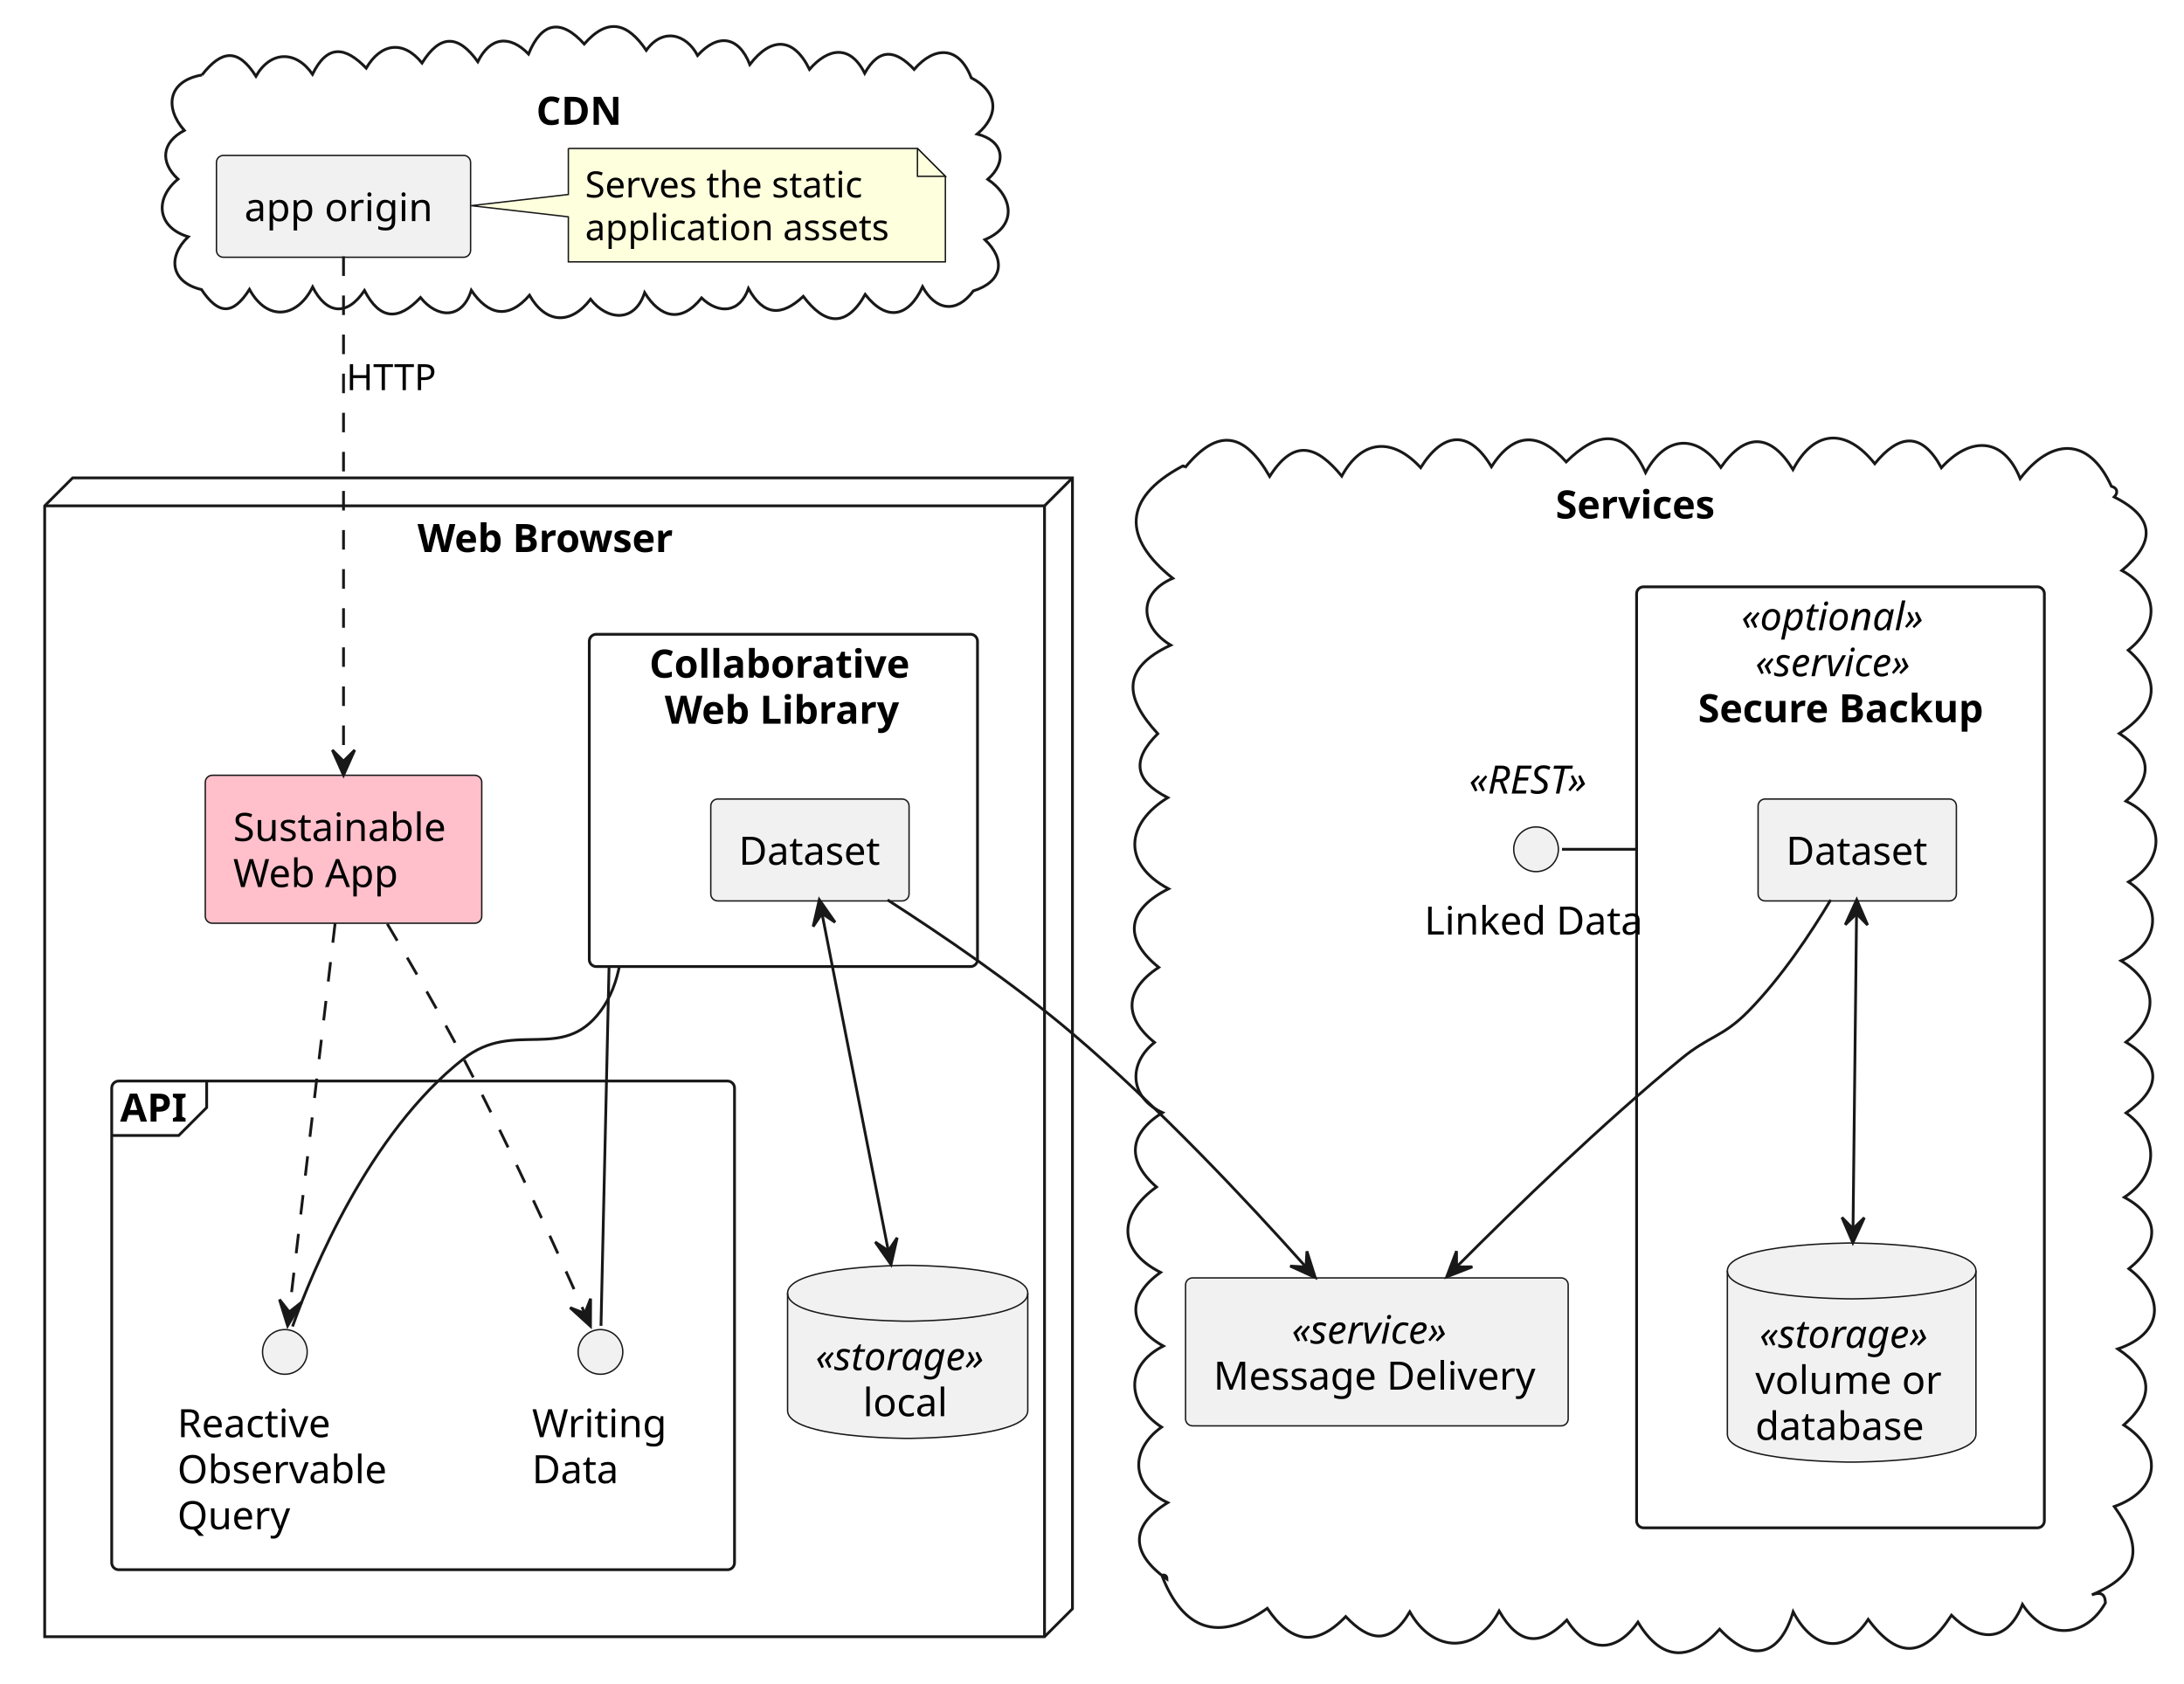
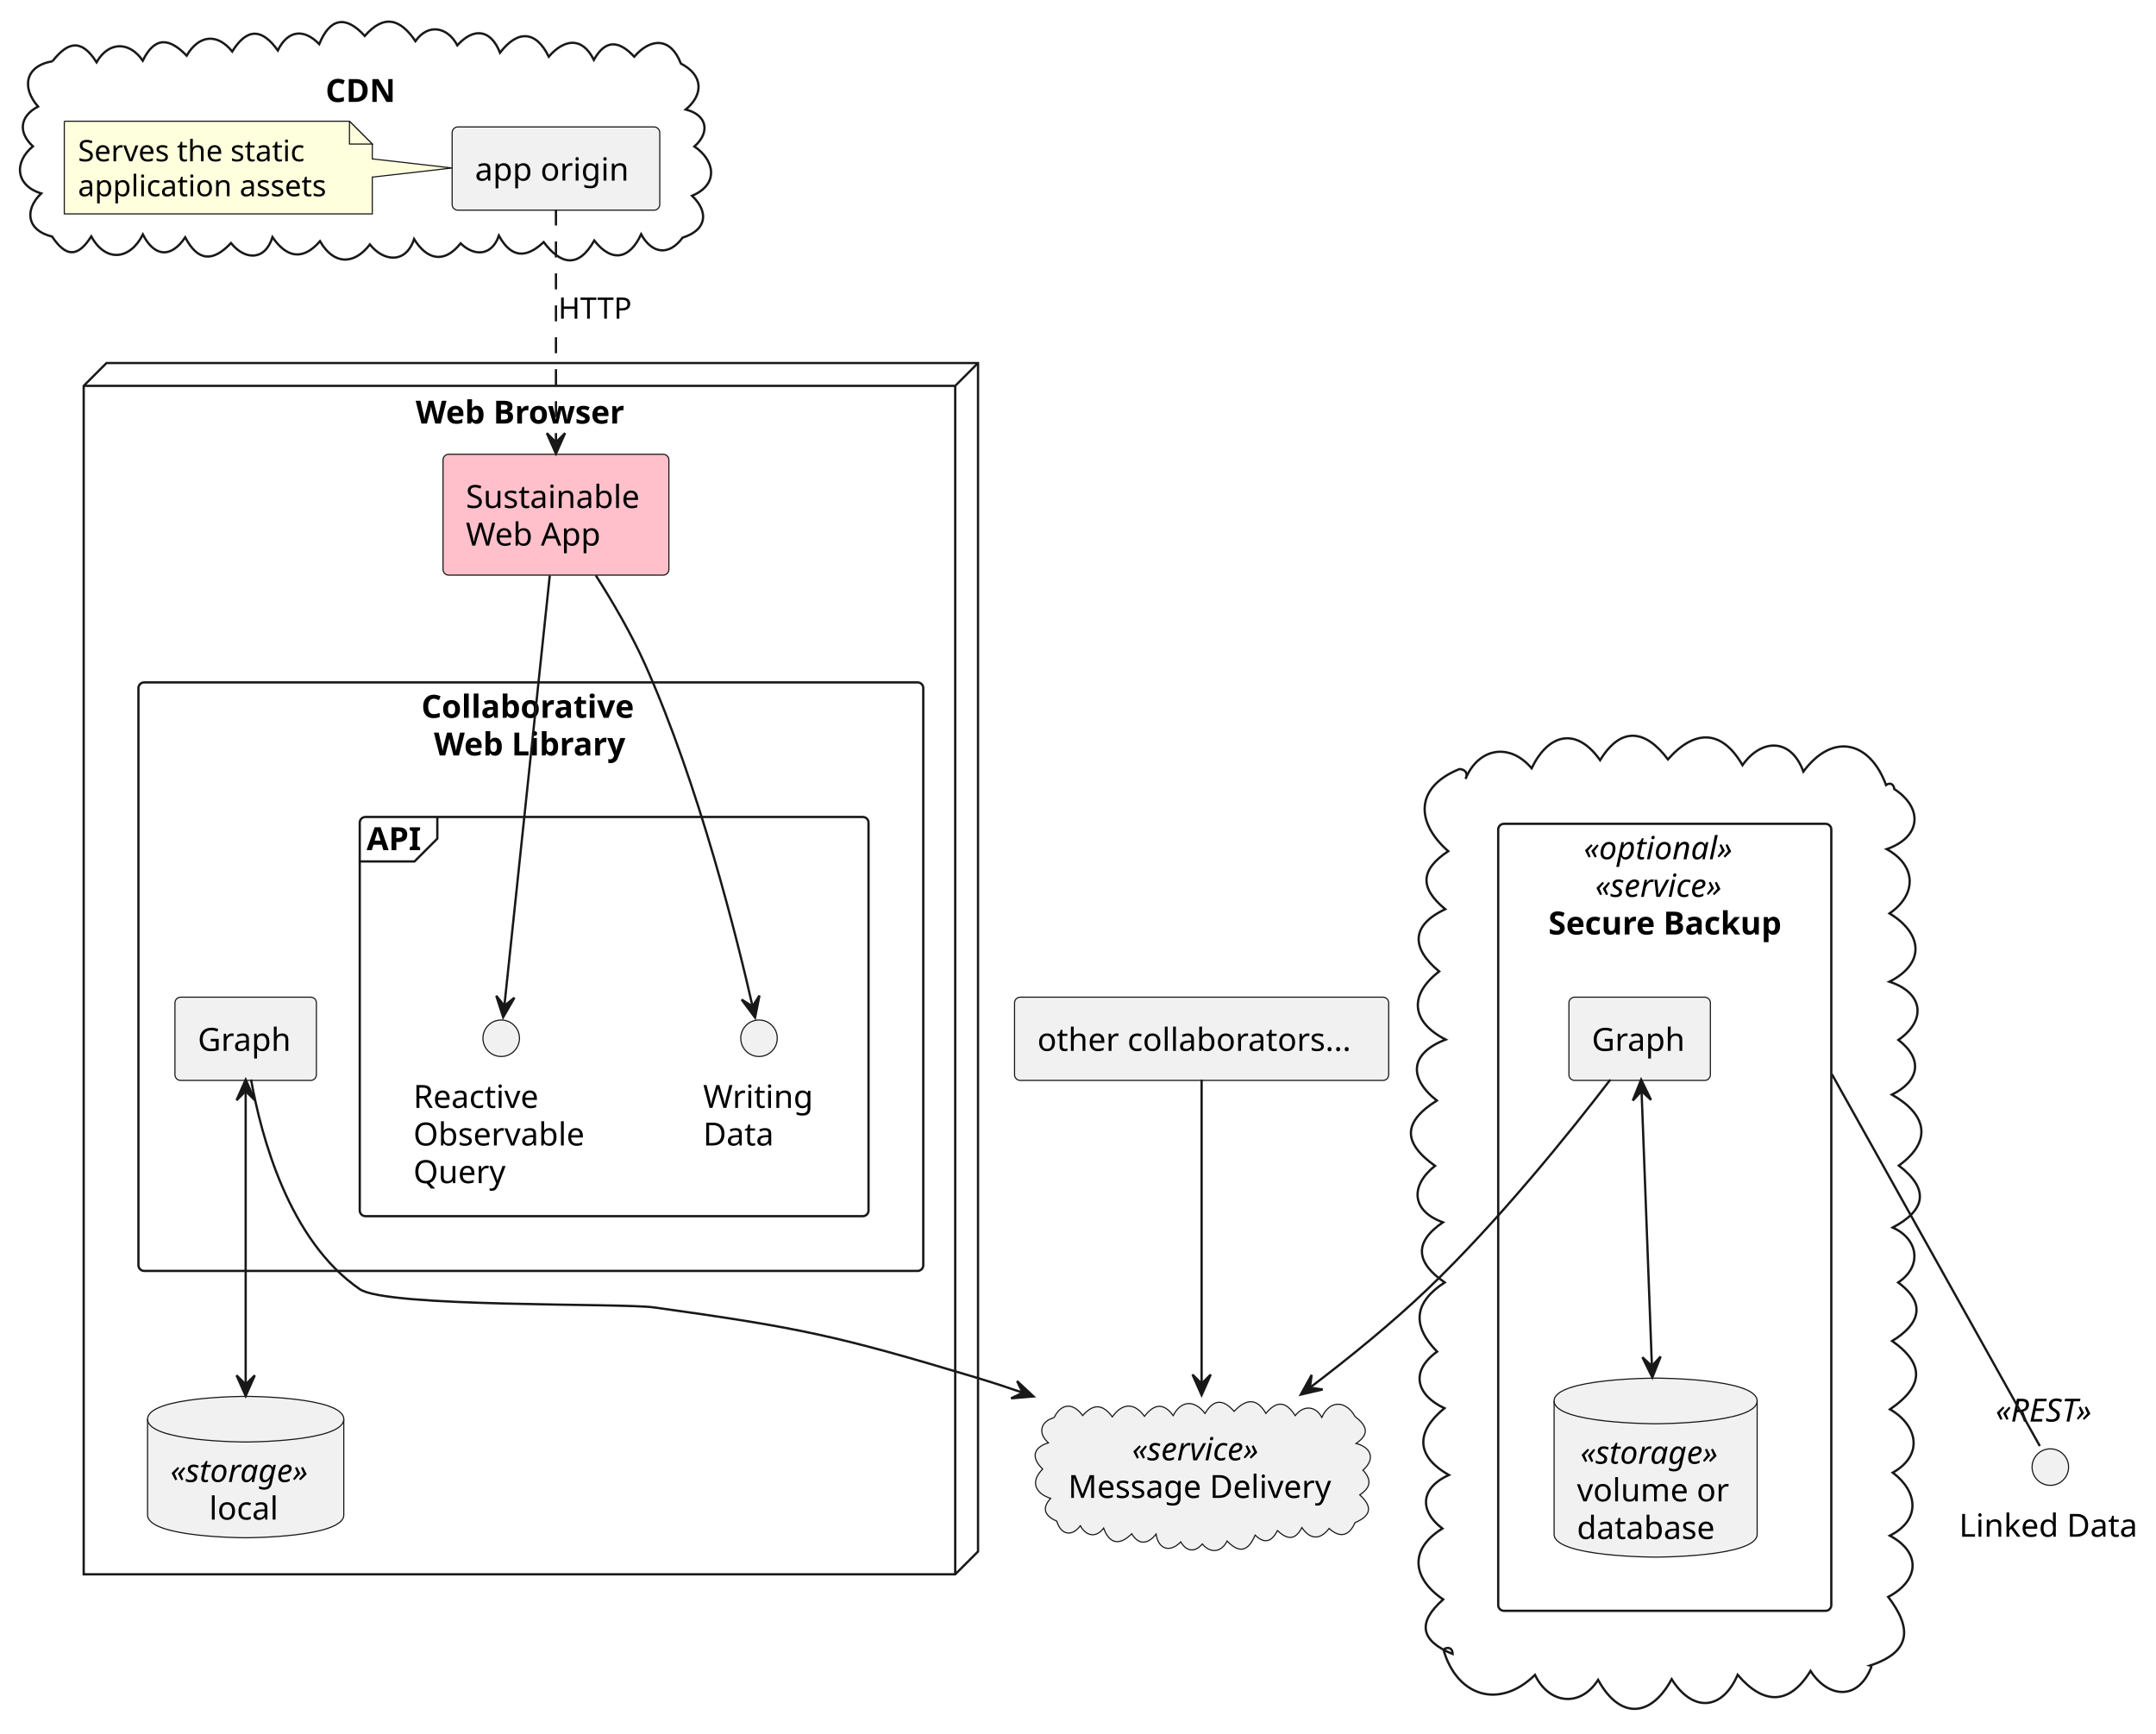
- <svg xmlns="http://www.w3.org/2000/svg" contentStyleType="text/css" height="603px" preserveAspectRatio="none" style="width:782px;height:603px;background:#FFFFFF;" version="1.1" viewBox="0 0 782 603" width="782px" zoomAndPan="magnify">
+ <svg xmlns="http://www.w3.org/2000/svg" contentStyleType="text/css" height="760px" preserveAspectRatio="none" style="width:945px;height:760px;background:#FFFFFF;" version="1.1" viewBox="0 0 945 760" width="945px" zoomAndPan="magnify">
  <defs />
  <g>
    <g id="cluster_Web Browser">
-       <polygon fill="none" points="16,181.15,26,171.15,384,171.15,384,576.15,374,586.15,16,586.15,16,181.15" style="stroke:#181818;stroke-width:1.0;" />
-       <line style="stroke:#181818;stroke-width:1.0;" x1="374" x2="384" y1="181.15" y2="171.15" />
-       <line style="stroke:#181818;stroke-width:1.0;" x1="16" x2="374" y1="181.15" y2="181.15" />
-       <line style="stroke:#181818;stroke-width:1.0;" x1="374" x2="374" y1="181.15" y2="586.15" />
-       <text fill="#000000" font-family="sans-serif" font-size="14" font-weight="bold" lengthAdjust="spacing" textLength="93" x="149.5" y="197.685">Web Browser</text>
+       <polygon fill="none" points="36.682,169.15,46.682,159.15,428.682,159.15,428.682,680.15,418.682,690.15,36.682,690.15,36.682,169.15" style="stroke:#181818;stroke-width:1.0;" />
+       <line style="stroke:#181818;stroke-width:1.0;" x1="418.682" x2="428.682" y1="169.15" y2="159.15" />
+       <line style="stroke:#181818;stroke-width:1.0;" x1="36.682" x2="418.682" y1="169.15" y2="169.15" />
+       <line style="stroke:#181818;stroke-width:1.0;" x1="418.682" x2="418.682" y1="169.15" y2="690.15" />
+       <text fill="#000000" font-family="sans-serif" font-size="14" font-weight="bold" lengthAdjust="spacing" textLength="93" x="182.182" y="185.685">Web Browser</text>
    </g>
    <g id="cluster_cwl">
-       <rect fill="none" height="119" rx="2.5" ry="2.5" style="stroke:#181818;stroke-width:1.0;" width="139" x="211" y="227.15" />
-       <text fill="#000000" font-family="sans-serif" font-size="14" font-weight="bold" lengthAdjust="spacing" textLength="96" x="232.5" y="242.685">Collaborative</text>
-       <text fill="#000000" font-family="sans-serif" font-size="14" font-weight="bold" lengthAdjust="spacing" textLength="85" x="238" y="259.173">Web Library</text>
+       <rect fill="none" height="258" rx="2.5" ry="2.5" style="stroke:#181818;stroke-width:1.0;" width="344" x="60.682" y="299.15" />
+       <text fill="#000000" font-family="sans-serif" font-size="14" font-weight="bold" lengthAdjust="spacing" textLength="96" x="184.682" y="314.685">Collaborative</text>
+       <text fill="#000000" font-family="sans-serif" font-size="14" font-weight="bold" lengthAdjust="spacing" textLength="85" x="190.182" y="331.173">Web Library</text>
    </g>
    <g id="cluster_API">
-       <rect fill="none" height="175" rx="2.5" ry="2.5" style="stroke:#181818;stroke-width:1.0;" width="223" x="40" y="387.15" />
-       <path d="M74,387.15 L74,396.638 L64,406.638 L40,406.638 " fill="none" style="stroke:#181818;stroke-width:1.0;" />
-       <text fill="#000000" font-family="sans-serif" font-size="14" font-weight="bold" lengthAdjust="spacing" textLength="24" x="43" y="401.685">API</text>
+       <rect fill="none" height="175" rx="2.5" ry="2.5" style="stroke:#181818;stroke-width:1.0;" width="223" x="157.682" y="358.15" />
+       <path d="M191.682,358.15 L191.682,367.638 L181.682,377.638 L157.682,377.638 " fill="none" style="stroke:#181818;stroke-width:1.0;" />
+       <text fill="#000000" font-family="sans-serif" font-size="14" font-weight="bold" lengthAdjust="spacing" textLength="24" x="160.682" y="372.685">API</text>
    </g>
    <g id="cluster_CDN">
-       <path d="M72.314,26.854 C79.244,17.997 85.152,17.062 91.639,27.302 C96.908,18.096 106.002,18.016 111.894,26.593 C117.233,15.706 123.669,16.691 131.13,24.4 C136.329,15.522 144.334,14.203 151.111,22.572 C157.611,12.15 164.114,12.379 171.086,22.105 C175.452,13.229 182.464,12.363 189.245,19.34 C193.915,7.911 200.806,6.507 209.19,15.759 C217.749,6 224.839,8.337 231.407,18.032 C237.168,9.926 245.61,11.979 249.774,19.865 C256.973,11.918 264.442,12.823 268.483,23.105 C276.008,13.276 284.075,13.084 289.847,24.84 C296.397,17.28 304.343,15.714 309.611,26.242 C314.849,16.915 320.803,17.895 327.315,24.858 C334.628,16.378 343.39,16.405 347.763,27.872 C357.342,32.811 358.004,41.195 349.898,48.009 C359.31,50.39 360.713,57.995 353.681,64.214 C362.601,70.237 364.591,80.794 352.656,85.828 C360.267,93.132 358.922,100.939 348.516,104.177 C342.496,112.412 334.984,111.202 330.331,102.693 C325.352,113.53 317.553,115.336 309.791,105.453 C302.917,117.619 295.18,116.2 287.624,106.132 C279.82,113.477 273.338,113.055 267.987,103.311 C264.886,112.232 257.284,112.568 251.202,106.692 C243.938,115.827 236.398,113.813 230.813,104.804 C227.189,115.84 217.334,114.664 211.452,107.162 C204.333,116.437 195.438,115.985 189.587,105.741 C181.977,114.498 174.856,112.898 168.752,103.968 C165.41,114.626 156.466,113.931 150.561,106.553 C142.646,114.953 136.036,114.654 130.499,104.043 C124.217,113.393 116.92,112.576 111.937,102.783 C106.406,113.868 95.71,115.289 89.328,103.629 C83.353,113.042 78.188,112.704 72.142,103.696 C61.139,101.091 59.807,92.064 67.391,84.789 C56.085,81.364 55.318,71.064 63.741,64.15 C57.144,57.999 57.963,50.968 65.996,46.709 C58.743,38.465 60.195,28.933 72.314,26.854 " fill="none" style="stroke:#181818;stroke-width:1.0;" />
-       <text fill="#000000" font-family="sans-serif" font-size="14" font-weight="bold" lengthAdjust="spacing" textLength="32" x="192" y="44.685">CDN</text>
+       <path d="M22.996,26.854 C29.927,17.997 35.834,17.062 42.322,27.302 C47.59,18.096 56.684,18.016 62.576,26.593 C67.915,15.706 74.352,16.691 81.812,24.4 C87.012,15.522 95.016,14.203 101.793,22.572 C108.293,12.15 114.797,12.379 121.768,22.105 C126.135,13.229 133.147,12.363 139.927,19.34 C144.597,7.911 151.488,6.507 159.872,15.759 C168.431,6 175.521,8.337 182.09,18.032 C187.85,9.926 196.292,11.979 200.456,19.865 C207.655,11.918 215.124,12.823 219.165,23.105 C226.69,13.276 234.758,13.084 240.53,24.84 C247.08,17.28 255.025,15.714 260.293,26.242 C265.532,16.915 271.485,17.895 277.997,24.858 C285.31,16.378 294.072,16.405 298.445,27.872 C308.024,32.811 308.686,41.195 300.581,48.009 C309.992,50.39 311.396,57.995 304.363,64.214 C313.284,70.237 315.273,80.794 303.338,85.828 C310.949,93.132 309.604,100.939 299.198,104.177 C293.178,112.412 285.666,111.202 281.013,102.693 C276.034,113.53 268.236,115.336 260.473,105.453 C253.599,117.619 245.862,116.2 238.306,106.132 C230.502,113.477 224.02,113.055 218.67,103.311 C215.568,112.232 207.966,112.568 201.885,106.692 C194.62,115.827 187.08,113.813 181.495,104.804 C177.871,115.84 168.016,114.664 162.135,107.162 C155.015,116.437 146.12,115.985 140.269,105.741 C132.66,114.498 125.538,112.898 119.434,103.968 C116.093,114.626 107.148,113.931 101.244,106.553 C93.328,114.953 86.718,114.654 81.181,104.043 C74.9,113.393 67.602,112.576 62.62,102.783 C57.089,113.868 46.392,115.289 40.01,103.629 C34.035,113.042 28.87,112.704 22.824,103.696 C11.821,101.091 10.489,92.064 18.073,84.789 C6.767,81.364 6,71.064 14.423,64.15 C7.826,57.999 8.646,50.968 16.678,46.709 C9.425,38.465 10.877,28.933 22.996,26.854 " fill="none" style="stroke:#181818;stroke-width:1.0;" />
+       <text fill="#000000" font-family="sans-serif" font-size="14" font-weight="bold" lengthAdjust="spacing" textLength="32" x="142.682" y="44.685">CDN</text>
    </g>
-     <g id="cluster_Services">
-       <path d="M424.278,167.504 C436.248,152.818 445.738,155.163 454.618,170.615 C463.399,156.79 471.548,159.659 480.425,170.514 C487.731,157.088 498.775,156.71 508.681,167.477 C516.519,154.97 525.866,153.464 534.028,167.165 C542.053,154.583 551.242,154.662 560.794,165.412 C571.848,154.506 581.835,152.979 589.215,169.253 C596.171,156.095 607.438,155.075 616.164,167.38 C624.929,154.86 634.012,155.124 641.995,168.171 C649.882,153.31 661.424,153.645 671.274,166.064 C679.849,155.536 687.995,154.384 695.132,167.514 C704.935,156.65 717.144,155.915 723.331,171.386 C734.267,157.063 747.805,156.071 756,174.15 C758.157,174.742 758.51,176.416 757.021,177.98 C771.627,185.338 771.893,194.206 759.738,204.324 C772.844,211.431 773.651,223.74 762.028,232.834 C774.754,243.998 771.95,254.27 758.843,262.677 C769.691,269.687 771.658,277.822 761.208,286.91 C775.525,293.704 775.266,308.157 762.141,315.836 C774.832,324.288 773.133,338.099 759.477,344.064 C772.438,352.163 773.461,363.616 761.207,373.212 C774.731,381.433 773.285,390.292 761.263,398.57 C773.309,407.158 772.912,420.688 760.639,428.774 C773.796,435.859 773.114,445.747 762.265,454.359 C775.126,464.084 775.009,477.425 758.309,483.079 C770.694,491.341 771.822,500.222 760.436,510.338 C774.992,519.633 773.221,533.803 757.045,539.528 C767.37,553.916 766.478,563.835 749,571.15 C751.837,570.15 753.776,570.471 753.852,574.065 C746.319,587.241 732.137,587.039 724.163,574.576 C718.489,588.915 708.018,587.787 698.742,578.443 C689.217,593.182 679.946,594.826 668.929,579.945 C659.764,593.711 648.552,589.74 642.056,577.216 C637.268,593.204 627.234,595.759 615.736,583.459 C605.092,595.207 594.878,594.955 586.479,580.912 C578.441,592.414 568.399,591.791 561.024,580.182 C551.263,590.082 543.632,588.822 536.782,576.94 C528.728,592.391 513.12,592.123 504.791,577.23 C497.801,589.145 490.374,587.898 481.842,578.926 C471.054,590.129 462.086,588.293 453.763,575.982 C436.26,588.455 423.491,583.632 416,564.15 C417.135,563.83 417.844,564.337 417.847,565.531 C405.207,556.636 404.082,546.776 418.105,538.132 C404.806,532.011 404.547,519.206 415.904,511.078 C403.827,503.183 402.153,489.357 416.55,482.051 C403.327,474.737 403.797,463.932 415.553,455.673 C399.598,447.624 400.762,434.528 414.098,425.086 C403.333,415.686 404.049,405.999 416.256,398.46 C404.532,393.171 403.693,381.048 413.387,373.316 C401.995,364.12 402.866,354.312 414.9,346.435 C401.633,335.796 403.977,325.48 418.414,318.301 C401.619,309.316 403.063,294.933 418.122,285.663 C406.164,279.581 405.051,272.179 414.555,262.756 C402.818,250.022 401.163,239.423 419.189,231.036 C408.526,224.698 406.886,212.712 419.923,207.101 C401.877,192.73 402.06,178.517 423,167.15 C423.602,166.682 424.01,166.769 424.278,167.504 " fill="none" style="stroke:#181818;stroke-width:1.0;" />
-       <text fill="#000000" font-family="sans-serif" font-size="14" font-weight="bold" lengthAdjust="spacing" textLength="58" x="557" y="185.685">Services</text>
+     <g id="cluster_##20">
+       <path d="M642.357,341.463 C647.946,327.826 661.702,325.388 671.321,336.803 C678.482,321.983 690.647,318.181 701.348,333.245 C710.665,318.056 721.43,320.036 731.069,332.904 C742.54,319.887 754.535,319.433 763.758,335.436 C772.002,323.724 785.012,323.352 790.438,338.26 C803.409,320.791 819.657,325.032 826.682,344.15 C828.55,342.846 830.054,343.825 830.288,345.896 C843.35,354.515 841.767,367.138 826.966,372.243 C840.026,379.483 840.315,392.095 828.195,400.433 C842.174,408.84 844.547,421.999 828.158,430.369 C842.737,435.03 844.791,447.01 832.105,455.888 C843.219,464.488 841.118,473.996 829.264,479.875 C843.872,488.142 847.692,499.78 832.286,510.964 C845.803,521.37 844.074,530.497 829.605,538.143 C840.803,543.116 842.746,555.074 831.984,562.217 C844.931,571.779 840.914,580.8 829.368,587.865 C844.372,598.518 842.543,608.106 828.411,617.829 C840.234,624.626 843.59,637.652 829.63,645.582 C840.48,653.73 842.198,666.216 828.338,673.21 C842.569,680.848 840.895,693.149 827.618,700.049 C837.969,713.621 837.947,724.122 819.682,730.15 C820.234,730.291 820.424,730.609 820.09,731.121 C814.076,745.985 800.97,744.081 793.579,732.501 C784.067,747.948 772.671,747.133 761.638,734.214 C754.663,750.247 741.7,750.479 732.716,736.127 C723.558,753.064 709.949,753.778 700.471,736.429 C692.505,748.853 678.794,746.889 672.811,734.242 C657.088,749.634 638.493,743.617 632.682,723.15 C634.618,721.722 636.755,722.435 636.715,725.098 C622.616,719.307 621.033,711.393 632.563,701.158 C619.332,692.231 617.147,679.337 632.217,670.093 C621.538,661.925 623.012,652.031 635.057,646.61 C620.271,638.223 620.661,627.536 633.105,617.334 C621.01,611.713 617.683,601.31 629.898,592.545 C618.682,581.065 619.756,570.97 633.224,562.195 C621.086,553.856 619.094,544.929 632.452,535.844 C618.418,530.75 618.143,519.666 628.984,511.087 C614.687,500.881 614.862,491.854 629.788,482.471 C617.089,472.471 618.088,461.662 633.648,455.743 C618.635,448.035 617.253,436.287 630.808,425.863 C618.762,415.936 618.028,405.825 633.47,398.58 C622.126,389.192 622.501,381.313 634.782,373.144 C620.465,360.592 620.048,345.08 639.682,337.15 C642.174,337.215 643.668,339.04 642.357,341.463 " fill="none" style="stroke:#181818;stroke-width:1.0;" />
    </g>
    <g id="cluster_backup">
-       <rect fill="none" height="337" rx="2.5" ry="2.5" style="stroke:#181818;stroke-width:1.0;" width="146" x="586" y="210.15" />
-       <text fill="#000000" font-family="sans-serif" font-size="14" font-style="italic" lengthAdjust="spacing" textLength="71" x="623.5" y="225.685">«optional»</text>
-       <text fill="#000000" font-family="sans-serif" font-size="14" font-style="italic" lengthAdjust="spacing" textLength="61" x="628.5" y="242.173">«service»</text>
-       <text fill="#000000" font-family="sans-serif" font-size="14" font-weight="bold" lengthAdjust="spacing" textLength="102" x="608" y="258.662">Secure Backup</text>
+       <rect fill="none" height="345" rx="2.5" ry="2.5" style="stroke:#181818;stroke-width:1.0;" width="146" x="656.682" y="361.15" />
+       <text fill="#000000" font-family="sans-serif" font-size="14" font-style="italic" lengthAdjust="spacing" textLength="71" x="694.182" y="376.685">«optional»</text>
+       <text fill="#000000" font-family="sans-serif" font-size="14" font-style="italic" lengthAdjust="spacing" textLength="61" x="699.182" y="393.173">«service»</text>
+       <text fill="#000000" font-family="sans-serif" font-size="14" font-weight="bold" lengthAdjust="spacing" textLength="102" x="678.682" y="409.662">Secure Backup</text>
    </g>
    <g id="elem_app">
-       <rect fill="#FFC0CB" height="52.977" rx="2.5" ry="2.5" style="stroke:#181818;stroke-width:0.5;" width="99" x="73.5" y="277.65" />
-       <text fill="#000000" font-family="sans-serif" font-size="14" lengthAdjust="spacing" textLength="79" x="83.5" y="301.185">Sustainable</text>
-       <text fill="#000000" font-family="sans-serif" font-size="14" lengthAdjust="spacing" textLength="61" x="83.5" y="317.673">Web App</text>
+       <rect fill="#FFC0CB" height="52.977" rx="2.5" ry="2.5" style="stroke:#181818;stroke-width:0.5;" width="99" x="194.182" y="199.15" />
+       <text fill="#000000" font-family="sans-serif" font-size="14" lengthAdjust="spacing" textLength="79" x="204.182" y="222.685">Sustainable</text>
+       <text fill="#000000" font-family="sans-serif" font-size="14" lengthAdjust="spacing" textLength="61" x="204.182" y="239.173">Web App</text>
    </g>
    <g id="elem_local">
-       <path d="M282,463.15 C282,453.15 325,453.15 325,453.15 C325,453.15 368,453.15 368,463.15 L368,505.126 C368,515.126 325,515.126 325,515.126 C325,515.126 282,515.126 282,505.126 L282,463.15 " fill="#F1F1F1" style="stroke:#181818;stroke-width:0.5;" />
-       <path d="M282,463.15 C282,473.15 325,473.15 325,473.15 C325,473.15 368,473.15 368,463.15 " fill="none" style="stroke:#181818;stroke-width:0.5;" />
-       <text fill="#000000" font-family="sans-serif" font-size="14" font-style="italic" lengthAdjust="spacing" textLength="66" x="292" y="490.685">«storage»</text>
-       <text fill="#000000" font-family="sans-serif" font-size="14" lengthAdjust="spacing" textLength="32" x="309" y="507.173">local</text>
+       <path d="M64.682,622.15 C64.682,612.15 107.682,612.15 107.682,612.15 C107.682,612.15 150.682,612.15 150.682,622.15 L150.682,664.126 C150.682,674.126 107.682,674.126 107.682,674.126 C107.682,674.126 64.682,674.126 64.682,664.126 L64.682,622.15 " fill="#F1F1F1" style="stroke:#181818;stroke-width:0.5;" />
+       <path d="M64.682,622.15 C64.682,632.15 107.682,632.15 107.682,632.15 C107.682,632.15 150.682,632.15 150.682,622.15 " fill="none" style="stroke:#181818;stroke-width:0.5;" />
+       <text fill="#000000" font-family="sans-serif" font-size="14" font-style="italic" lengthAdjust="spacing" textLength="66" x="74.682" y="649.685">«storage»</text>
+       <text fill="#000000" font-family="sans-serif" font-size="14" lengthAdjust="spacing" textLength="32" x="91.682" y="666.173">local</text>
    </g>
-     <g id="elem_Dataset">
-       <rect fill="#F1F1F1" height="36.488" rx="2.5" ry="2.5" style="stroke:#181818;stroke-width:0.5;" width="71" x="254.5" y="286.15" />
-       <text fill="#000000" font-family="sans-serif" font-size="14" lengthAdjust="spacing" textLength="51" x="264.5" y="309.685">Dataset</text>
+     <g id="elem_Graph">
+       <rect fill="#F1F1F1" height="36.488" rx="2.5" ry="2.5" style="stroke:#181818;stroke-width:0.5;" width="62" x="76.682" y="437.15" />
+       <text fill="#000000" font-family="sans-serif" font-size="14" lengthAdjust="spacing" textLength="42" x="86.682" y="460.685">Graph</text>
    </g>
    <g id="elem_query">
-       <ellipse cx="102" cy="484.15" fill="#F1F1F1" rx="8" ry="8" style="stroke:#181818;stroke-width:0.5;" />
-       <text fill="#000000" font-family="sans-serif" font-size="14" lengthAdjust="spacing" textLength="56" x="63.5" y="514.685">Reactive</text>
-       <text fill="#000000" font-family="sans-serif" font-size="14" lengthAdjust="spacing" textLength="77" x="63.5" y="531.173">Observable</text>
-       <text fill="#000000" font-family="sans-serif" font-size="14" lengthAdjust="spacing" textLength="41" x="63.5" y="547.662">Query</text>
+       <ellipse cx="219.682" cy="455.15" fill="#F1F1F1" rx="8" ry="8" style="stroke:#181818;stroke-width:0.5;" />
+       <text fill="#000000" font-family="sans-serif" font-size="14" lengthAdjust="spacing" textLength="56" x="181.182" y="485.685">Reactive</text>
+       <text fill="#000000" font-family="sans-serif" font-size="14" lengthAdjust="spacing" textLength="77" x="181.182" y="502.173">Observable</text>
+       <text fill="#000000" font-family="sans-serif" font-size="14" lengthAdjust="spacing" textLength="41" x="181.182" y="518.662">Query</text>
    </g>
    <g id="elem_data">
-       <ellipse cx="215" cy="484.15" fill="#F1F1F1" rx="8" ry="8" style="stroke:#181818;stroke-width:0.5;" />
-       <text fill="#000000" font-family="sans-serif" font-size="14" lengthAdjust="spacing" textLength="49" x="190.5" y="514.685">Writing</text>
-       <text fill="#000000" font-family="sans-serif" font-size="14" lengthAdjust="spacing" textLength="31" x="190.5" y="531.173">Data</text>
+       <ellipse cx="332.682" cy="455.15" fill="#F1F1F1" rx="8" ry="8" style="stroke:#181818;stroke-width:0.5;" />
+       <text fill="#000000" font-family="sans-serif" font-size="14" lengthAdjust="spacing" textLength="49" x="308.182" y="485.685">Writing</text>
+       <text fill="#000000" font-family="sans-serif" font-size="14" lengthAdjust="spacing" textLength="31" x="308.182" y="502.173">Data</text>
    </g>
    <g id="elem_origin">
-       <rect fill="#F1F1F1" height="36.488" rx="2.5" ry="2.5" style="stroke:#181818;stroke-width:0.5;" width="91" x="77.5" y="55.65" />
-       <text fill="#000000" font-family="sans-serif" font-size="14" lengthAdjust="spacing" textLength="71" x="87.5" y="79.185">app origin</text>
+       <rect fill="#F1F1F1" height="36.488" rx="2.5" ry="2.5" style="stroke:#181818;stroke-width:0.5;" width="91" x="198.182" y="55.65" />
+       <text fill="#000000" font-family="sans-serif" font-size="14" lengthAdjust="spacing" textLength="71" x="208.182" y="79.185">app origin</text>
    </g>
-     <g id="elem_GMN17">
-       <path d="M203.5,53.15 L203.5,69.65 L168.67,73.65 L203.5,77.65 L203.5,93.771 A0,0 0 0 0 203.5,93.771 L338.5,93.771 A0,0 0 0 0 338.5,93.771 L338.5,63.15 L328.5,53.15 L203.5,53.15 A0,0 0 0 0 203.5,53.15 " fill="#FEFFDD" style="stroke:#181818;stroke-width:0.5;" />
-       <path d="M328.5,53.15 L328.5,63.15 L338.5,63.15 L328.5,53.15 " fill="#FEFFDD" style="stroke:#181818;stroke-width:0.5;" />
-       <text fill="#000000" font-family="sans-serif" font-size="13" lengthAdjust="spacing" textLength="103" x="209.5" y="70.718">Serves the static</text>
-       <text fill="#000000" font-family="sans-serif" font-size="13" lengthAdjust="spacing" textLength="114" x="209.5" y="86.029">application assets</text>
+     <g id="elem_GMN15">
+       <path d="M28.182,53.15 L28.182,93.771 A0,0 0 0 0 28.182,93.771 L163.182,93.771 A0,0 0 0 0 163.182,93.771 L163.182,77.65 L198.162,73.65 L163.182,69.65 L163.182,63.15 L153.182,53.15 L28.182,53.15 A0,0 0 0 0 28.182,53.15 " fill="#FEFFDD" style="stroke:#181818;stroke-width:0.5;" />
+       <path d="M153.182,53.15 L153.182,63.15 L163.182,63.15 L153.182,53.15 " fill="#FEFFDD" style="stroke:#181818;stroke-width:0.5;" />
+       <text fill="#000000" font-family="sans-serif" font-size="13" lengthAdjust="spacing" textLength="103" x="34.182" y="70.718">Serves the static</text>
+       <text fill="#000000" font-family="sans-serif" font-size="13" lengthAdjust="spacing" textLength="114" x="34.182" y="86.029">application assets</text>
+     </g>
+     <g id="elem_gwGraph">
+       <rect fill="#F1F1F1" height="36.488" rx="2.5" ry="2.5" style="stroke:#181818;stroke-width:0.5;" width="62" x="687.682" y="437.15" />
+       <text fill="#000000" font-family="sans-serif" font-size="14" lengthAdjust="spacing" textLength="42" x="697.682" y="460.685">Graph</text>
+     </g>
+     <g id="elem_gwDb">
+       <path d="M681.182,614.15 C681.182,604.15 725.682,604.15 725.682,604.15 C725.682,604.15 770.182,604.15 770.182,614.15 L770.182,672.615 C770.182,682.615 725.682,682.615 725.682,682.615 C725.682,682.615 681.182,682.615 681.182,672.615 L681.182,614.15 " fill="#F1F1F1" style="stroke:#181818;stroke-width:0.5;" />
+       <path d="M681.182,614.15 C681.182,624.15 725.682,624.15 725.682,624.15 C725.682,624.15 770.182,624.15 770.182,614.15 " fill="none" style="stroke:#181818;stroke-width:0.5;" />
+       <text fill="#000000" font-family="sans-serif" font-size="14" font-style="italic" lengthAdjust="spacing" textLength="66" x="692.682" y="641.685">«storage»</text>
+       <text fill="#000000" font-family="sans-serif" font-size="14" lengthAdjust="spacing" textLength="69" x="691.182" y="658.173">volume or</text>
+       <text fill="#000000" font-family="sans-serif" font-size="14" lengthAdjust="spacing" textLength="62" x="691.182" y="674.662">database</text>
    </g>
    <g id="elem_messaging">
-       <rect fill="#F1F1F1" height="52.977" rx="2.5" ry="2.5" style="stroke:#181818;stroke-width:0.5;" width="137" x="424.5" y="457.65" />
-       <text fill="#000000" font-family="sans-serif" font-size="14" font-style="italic" lengthAdjust="spacing" textLength="61" x="462.5" y="481.185">«service»</text>
-       <text fill="#000000" font-family="sans-serif" font-size="14" lengthAdjust="spacing" textLength="117" x="434.5" y="497.673">Message Delivery</text>
+       <path d="M462.009,621.461 C465.242,614.958 470.427,614.873 474.539,620.558 C479.256,615.262 483.303,615.418 487.531,621.135 C491.849,615.078 497.102,614.652 501.63,620.896 C505.694,615.614 509.877,614.615 514.217,620.587 C517.744,613.637 523.764,613.766 528.161,619.64 C532.014,613.142 536.225,613.387 540.93,618.72 C545.9,613.441 550.68,612.411 554.851,619.611 C559.734,613.787 563.73,614.364 567.702,620.585 C571.21,616.006 576.524,616.083 579.374,621.365 C582.862,613.483 590.023,613.985 593.922,620.963 C598.876,624.81 600.715,628.495 594.39,632.789 C601.036,634.503 602.965,639.645 597.398,644.496 C601.362,648.767 600.801,652.198 595.987,655.326 C601.746,660.499 601.014,664.489 593.931,667.492 C591.389,673.312 587.405,674.462 582.564,670.046 C578.658,675.226 574.221,674.97 570.638,669.677 C567.606,675.487 564.161,674.917 559.925,671.005 C557.495,675.77 554.361,677.107 550.143,672.968 C547.194,679.845 543.486,681.357 537.846,675.583 C535.363,680.593 530.546,681.117 526.982,676.85 C523.74,680.742 519.993,680.179 517.54,675.935 C512.887,680.808 507.71,679.287 506.729,672.524 C503.404,676.758 499.261,677.732 496.056,672.389 C490.91,677.499 486.38,677.167 483.73,669.903 C480.368,674.458 475.976,673.332 473.53,668.867 C469.703,673.961 464.913,672.744 463.21,666.869 C458.326,664.713 456.21,661.521 460.498,656.876 C453.751,654.677 451.455,649.558 457.009,644.021 C452.078,639.255 452.5,634.677 459.517,632.514 C454.838,628.366 455.926,623.183 462.009,621.461 " fill="#F1F1F1" style="stroke:#181818;stroke-width:0.5;" />
+       <text fill="#000000" font-family="sans-serif" font-size="14" font-style="italic" lengthAdjust="spacing" textLength="61" x="496.182" y="640.185">«service»</text>
+       <text fill="#000000" font-family="sans-serif" font-size="14" lengthAdjust="spacing" textLength="117" x="468.182" y="656.673">Message Delivery</text>
    </g>
    <g id="elem_dapi">
-       <ellipse cx="550" cy="304.15" fill="#F1F1F1" rx="8" ry="8" style="stroke:#181818;stroke-width:0.5;" />
-       <text fill="#000000" font-family="sans-serif" font-size="14" lengthAdjust="spacing" textLength="80" x="510" y="334.685">Linked Data</text>
-       <text fill="#000000" font-family="sans-serif" font-size="14" font-style="italic" lengthAdjust="spacing" textLength="48" x="526" y="284.197">«REST»</text>
+       <ellipse cx="898.682" cy="643.15" fill="#F1F1F1" rx="8" ry="8" style="stroke:#181818;stroke-width:0.5;" />
+       <text fill="#000000" font-family="sans-serif" font-size="14" lengthAdjust="spacing" textLength="80" x="858.682" y="673.685">Linked Data</text>
+       <text fill="#000000" font-family="sans-serif" font-size="14" font-style="italic" lengthAdjust="spacing" textLength="48" x="874.682" y="623.197">«REST»</text>
    </g>
-     <g id="elem_gwDataset">
-       <rect fill="#F1F1F1" height="36.488" rx="2.5" ry="2.5" style="stroke:#181818;stroke-width:0.5;" width="71" x="629.5" y="286.15" />
-       <text fill="#000000" font-family="sans-serif" font-size="14" lengthAdjust="spacing" textLength="51" x="639.5" y="309.685">Dataset</text>
+     <g id="elem_others">
+       <rect fill="#F1F1F1" height="36.488" rx="2.5" ry="2.5" style="stroke:#181818;stroke-width:0.5;" width="164" x="444.682" y="437.15" />
+       <text fill="#000000" font-family="sans-serif" font-size="14" lengthAdjust="spacing" textLength="144" x="454.682" y="460.685">other collaborators...</text>
    </g>
-     <g id="elem_gwDb">
-       <path d="M618.5,455.15 C618.5,445.15 663,445.15 663,445.15 C663,445.15 707.5,445.15 707.5,455.15 L707.5,513.615 C707.5,523.615 663,523.615 663,523.615 C663,523.615 618.5,523.615 618.5,513.615 L618.5,455.15 " fill="#F1F1F1" style="stroke:#181818;stroke-width:0.5;" />
-       <path d="M618.5,455.15 C618.5,465.15 663,465.15 663,465.15 C663,465.15 707.5,465.15 707.5,455.15 " fill="none" style="stroke:#181818;stroke-width:0.5;" />
-       <text fill="#000000" font-family="sans-serif" font-size="14" font-style="italic" lengthAdjust="spacing" textLength="66" x="630" y="482.685">«storage»</text>
-       <text fill="#000000" font-family="sans-serif" font-size="14" lengthAdjust="spacing" textLength="69" x="628.5" y="499.173">volume or</text>
-       <text fill="#000000" font-family="sans-serif" font-size="14" lengthAdjust="spacing" textLength="62" x="628.5" y="515.662">database</text>
-     </g>
-     <g id="link_Dataset_local">
-       <path d="M294.38,327.44 C300.32,357.64 310.99,411.9 318.03,447.72 " fill="none" id="Dataset-local" style="stroke:#181818;stroke-width:1.0;" />
-       <polygon fill="#181818" points="319.04,452.86,321.246,443.261,318.084,447.952,313.393,444.791,319.04,452.86" style="stroke:#181818;stroke-width:1.0;" />
-       <polygon fill="#181818" points="293.36,322.22,291.154,331.819,294.316,327.128,299.007,330.289,293.36,322.22" style="stroke:#181818;stroke-width:1.0;" />
-     </g>
-     <g id="link_cwl_query">
-       <path d="M221.704,346.384 C221.626,346.763 221.544,347.141 221.458,347.518 C221.286,348.271 221.096,349.019 220.889,349.762 C220.475,351.247 219.989,352.708 219.423,354.132 C218.291,356.981 216.839,359.685 215,362.15 C201.21,380.62 184.15,364.94 166,379.15 C132.12,405.69 111.73,455.53 104.74,475.04 " fill="none" id="cwl-query" style="stroke:#181818;stroke-width:1.0;" />
-     </g>
-     <g id="link_cwl_data">
-       <path d="M218.072,346.409 C218.066,346.664 218.06,346.92 218.055,347.176 C218.043,347.689 218.032,348.205 218.02,348.724 C217.997,349.761 217.973,350.809 217.949,351.868 C217.759,360.34 217.553,369.478 217.343,378.849 C216.5,416.332 215.575,457.55 215.19,474.82 " fill="none" id="cwl-data" style="stroke:#181818;stroke-width:1.0;" />
+     <g id="link_Graph_local">
+       <path d="M107.682,478.39 C107.682,510.12 107.682,568.69 107.682,606.51 " fill="none" id="Graph-local" style="stroke:#181818;stroke-width:1.0;" />
+       <polygon fill="#181818" points="107.682,611.93,111.682,602.93,107.682,606.93,103.682,602.93,107.682,611.93" style="stroke:#181818;stroke-width:1.0;" />
+       <polygon fill="#181818" points="107.682,473.32,103.682,482.32,107.682,478.32,111.682,482.32,107.682,473.32" style="stroke:#181818;stroke-width:1.0;" />
    </g>
    <g id="link_app_query">
-       <path d="M119.99,330.65 C115.46,369.02 107.06,440.25 103.58,469.78 " fill="none" id="app-to-query" style="stroke:#181818;stroke-width:1.0;stroke-dasharray:7.0,7.0;" />
-       <polygon fill="#181818" points="102.99,474.8,108.016,466.33,103.575,469.834,100.07,465.394,102.99,474.8" style="stroke:#181818;stroke-width:1.0;" />
+       <path d="M240.972,252.3 C235.882,300.62 225.022,403.56 221.112,440.56 " fill="none" id="app-to-query" style="stroke:#181818;stroke-width:1.0;" />
+       <polygon fill="#181818" points="220.552,445.91,225.481,437.383,221.081,440.938,217.526,436.537,220.552,445.91" style="stroke:#181818;stroke-width:1.0;" />
    </g>
    <g id="link_app_data">
-       <path d="M138.68,330.87 C147.08,344.96 157.44,362.84 166,379.15 C182.93,411.41 200.63,450.54 209.39,470.34 " fill="none" id="app-to-data" style="stroke:#181818;stroke-width:1.0;stroke-dasharray:7.0,7.0;" />
-       <polygon fill="#181818" points="211.42,474.94,211.463,465.091,209.409,470.362,204.138,468.308,211.42,474.94" style="stroke:#181818;stroke-width:1.0;" />
+       <path d="M261.142,252.22 C268.482,263.75 276.692,277.77 282.682,291.15 C306.592,344.6 323.412,412.77 329.812,441 " fill="none" id="app-to-data" style="stroke:#181818;stroke-width:1.0;" />
+       <polygon fill="#181818" points="330.952,446.1,332.878,436.441,329.854,441.222,325.073,438.198,330.952,446.1" style="stroke:#181818;stroke-width:1.0;" />
    </g>
-     <g id="link_gwDataset_gwDb">
-       <path d="M664.75,327.44 C664.43,355.52 663.88,404.39 663.49,439.9 " fill="none" id="gwDataset-gwDb" style="stroke:#181818;stroke-width:1.0;" />
-       <polygon fill="#181818" points="663.43,445.04,667.533,436.086,663.487,440.04,659.533,435.995,663.43,445.04" style="stroke:#181818;stroke-width:1.0;" />
-       <polygon fill="#181818" points="664.81,322.22,660.707,331.174,664.753,327.219,668.707,331.265,664.81,322.22" style="stroke:#181818;stroke-width:1.0;" />
+     <g id="link_gwGraph_gwDb">
+       <path d="M719.522,478.43 C720.632,507.97 722.622,560.75 724.032,598.4 " fill="none" id="gwGraph-gwDb" style="stroke:#181818;stroke-width:1.0;" />
+       <polygon fill="#181818" points="724.242,603.84,727.879,594.687,724.042,598.844,719.886,595.007,724.242,603.84" style="stroke:#181818;stroke-width:1.0;" />
+       <polygon fill="#181818" points="719.332,473.32,715.67,482.462,719.518,478.316,723.664,482.165,719.332,473.32" style="stroke:#181818;stroke-width:1.0;" />
    </g>
    <g id="link_backup_dapi">
-       <path d="M585.984,304.15 C585.628,304.15 585.272,304.15 584.916,304.15 C582.067,304.15 579.219,304.15 576.37,304.15 C570.673,304.15 564.975,304.15 559.28,304.15 " fill="none" id="backup-dapi" style="stroke:#181818;stroke-width:1.0;" />
+       <path d="M802.951,470.93 C803.051,471.108 803.151,471.288 803.252,471.469 C804.871,474.366 806.684,477.608 808.658,481.139 C816.554,495.263 827.031,514.003 838.04,533.694 C860.057,573.075 884.202,616.26 894.082,633.93 " fill="none" id="backup-dapi" style="stroke:#181818;stroke-width:1.0;" />
    </g>
-     <g id="link_Dataset_messaging">
-       <path d="M317.79,322.28 C337.07,334.67 362.98,352.29 384,370.15 C414.63,396.17 446.15,429.71 467.36,453.47 " fill="none" id="Dataset-to-messaging" style="stroke:#181818;stroke-width:1.0;" />
-       <polygon fill="#181818" points="470.93,457.5,467.958,448.11,467.615,453.757,461.969,453.414,470.93,457.5" style="stroke:#181818;stroke-width:1.0;" />
+     <g id="link_Graph_messaging">
+       <path d="M110.042,473.25 C114.482,498.17 126.612,543.83 157.682,565.15 C169.522,573.27 272.462,571.17 286.682,573.15 C350.662,582.06 366.822,585.53 428.682,604.15 C435.022,606.06 441.522,608.19 448.022,610.44 " fill="none" id="Graph-to-messaging" style="stroke:#181818;stroke-width:1.0;" />
+       <polygon fill="#181818" points="452.992,612.18,445.803,605.448,448.269,610.539,443.178,613.005,452.992,612.18" style="stroke:#181818;stroke-width:1.0;" />
    </g>
-     <g id="link_gwDataset_messaging">
-       <path d="M655.49,322.28 C648.33,334.26 637.77,350.18 626,362.15 C616.83,371.47 612.09,370.84 602,379.15 C573.38,402.73 543.02,432.1 521.63,453.6 " fill="none" id="gwDataset-to-messaging" style="stroke:#181818;stroke-width:1.0;" />
-       <polygon fill="#181818" points="518.01,457.26,527.188,453.687,521.531,453.71,521.508,448.053,518.01,457.26" style="stroke:#181818;stroke-width:1.0;" />
+     <g id="link_gwGraph_messaging">
+       <path d="M705.802,473.33 C688.692,495.64 656.972,535.25 625.682,565.15 C609.862,580.27 591.212,595.38 574.382,608.16 " fill="none" id="gwGraph-to-messaging" style="stroke:#181818;stroke-width:1.0;" />
+       <polygon fill="#181818" points="570.152,611.36,579.743,609.121,574.14,608.344,574.918,602.741,570.152,611.36" style="stroke:#181818;stroke-width:1.0;" />
+     </g>
+     <g id="link_others_messaging">
+       <path d="M526.682,473.32 C526.682,503.44 526.682,566.41 526.682,606.36 " fill="none" id="others-to-messaging" style="stroke:#181818;stroke-width:1.0;" />
+       <polygon fill="#181818" points="526.682,611.59,530.682,602.59,526.682,606.59,522.682,602.59,526.682,611.59" style="stroke:#181818;stroke-width:1.0;" />
    </g>
    <g id="link_origin_app">
-       <path d="M123,91.82 C123,130.28 123,223.74 123,272.46 " fill="none" id="origin-to-app" style="stroke:#181818;stroke-width:1.0;stroke-dasharray:7.0,7.0;" />
-       <polygon fill="#181818" points="123,277.6,127,268.6,123,272.6,119,268.6,123,277.6" style="stroke:#181818;stroke-width:1.0;" />
-       <text fill="#000000" font-family="sans-serif" font-size="13" lengthAdjust="spacing" textLength="33" x="124" y="139.718">HTTP</text>
+       <path d="M243.682,91.86 C243.682,116.66 243.682,162.87 243.682,193.7 " fill="none" id="origin-to-app" style="stroke:#181818;stroke-width:1.0;stroke-dasharray:7.0,7.0;" />
+       <polygon fill="#181818" points="243.682,198.89,247.682,189.89,243.682,193.89,239.682,189.89,243.682,198.89" style="stroke:#181818;stroke-width:1.0;" />
+       <text fill="#000000" font-family="sans-serif" font-size="13" lengthAdjust="spacing" textLength="33" x="244.682" y="139.718">HTTP</text>
    </g>
  </g>
</svg>
